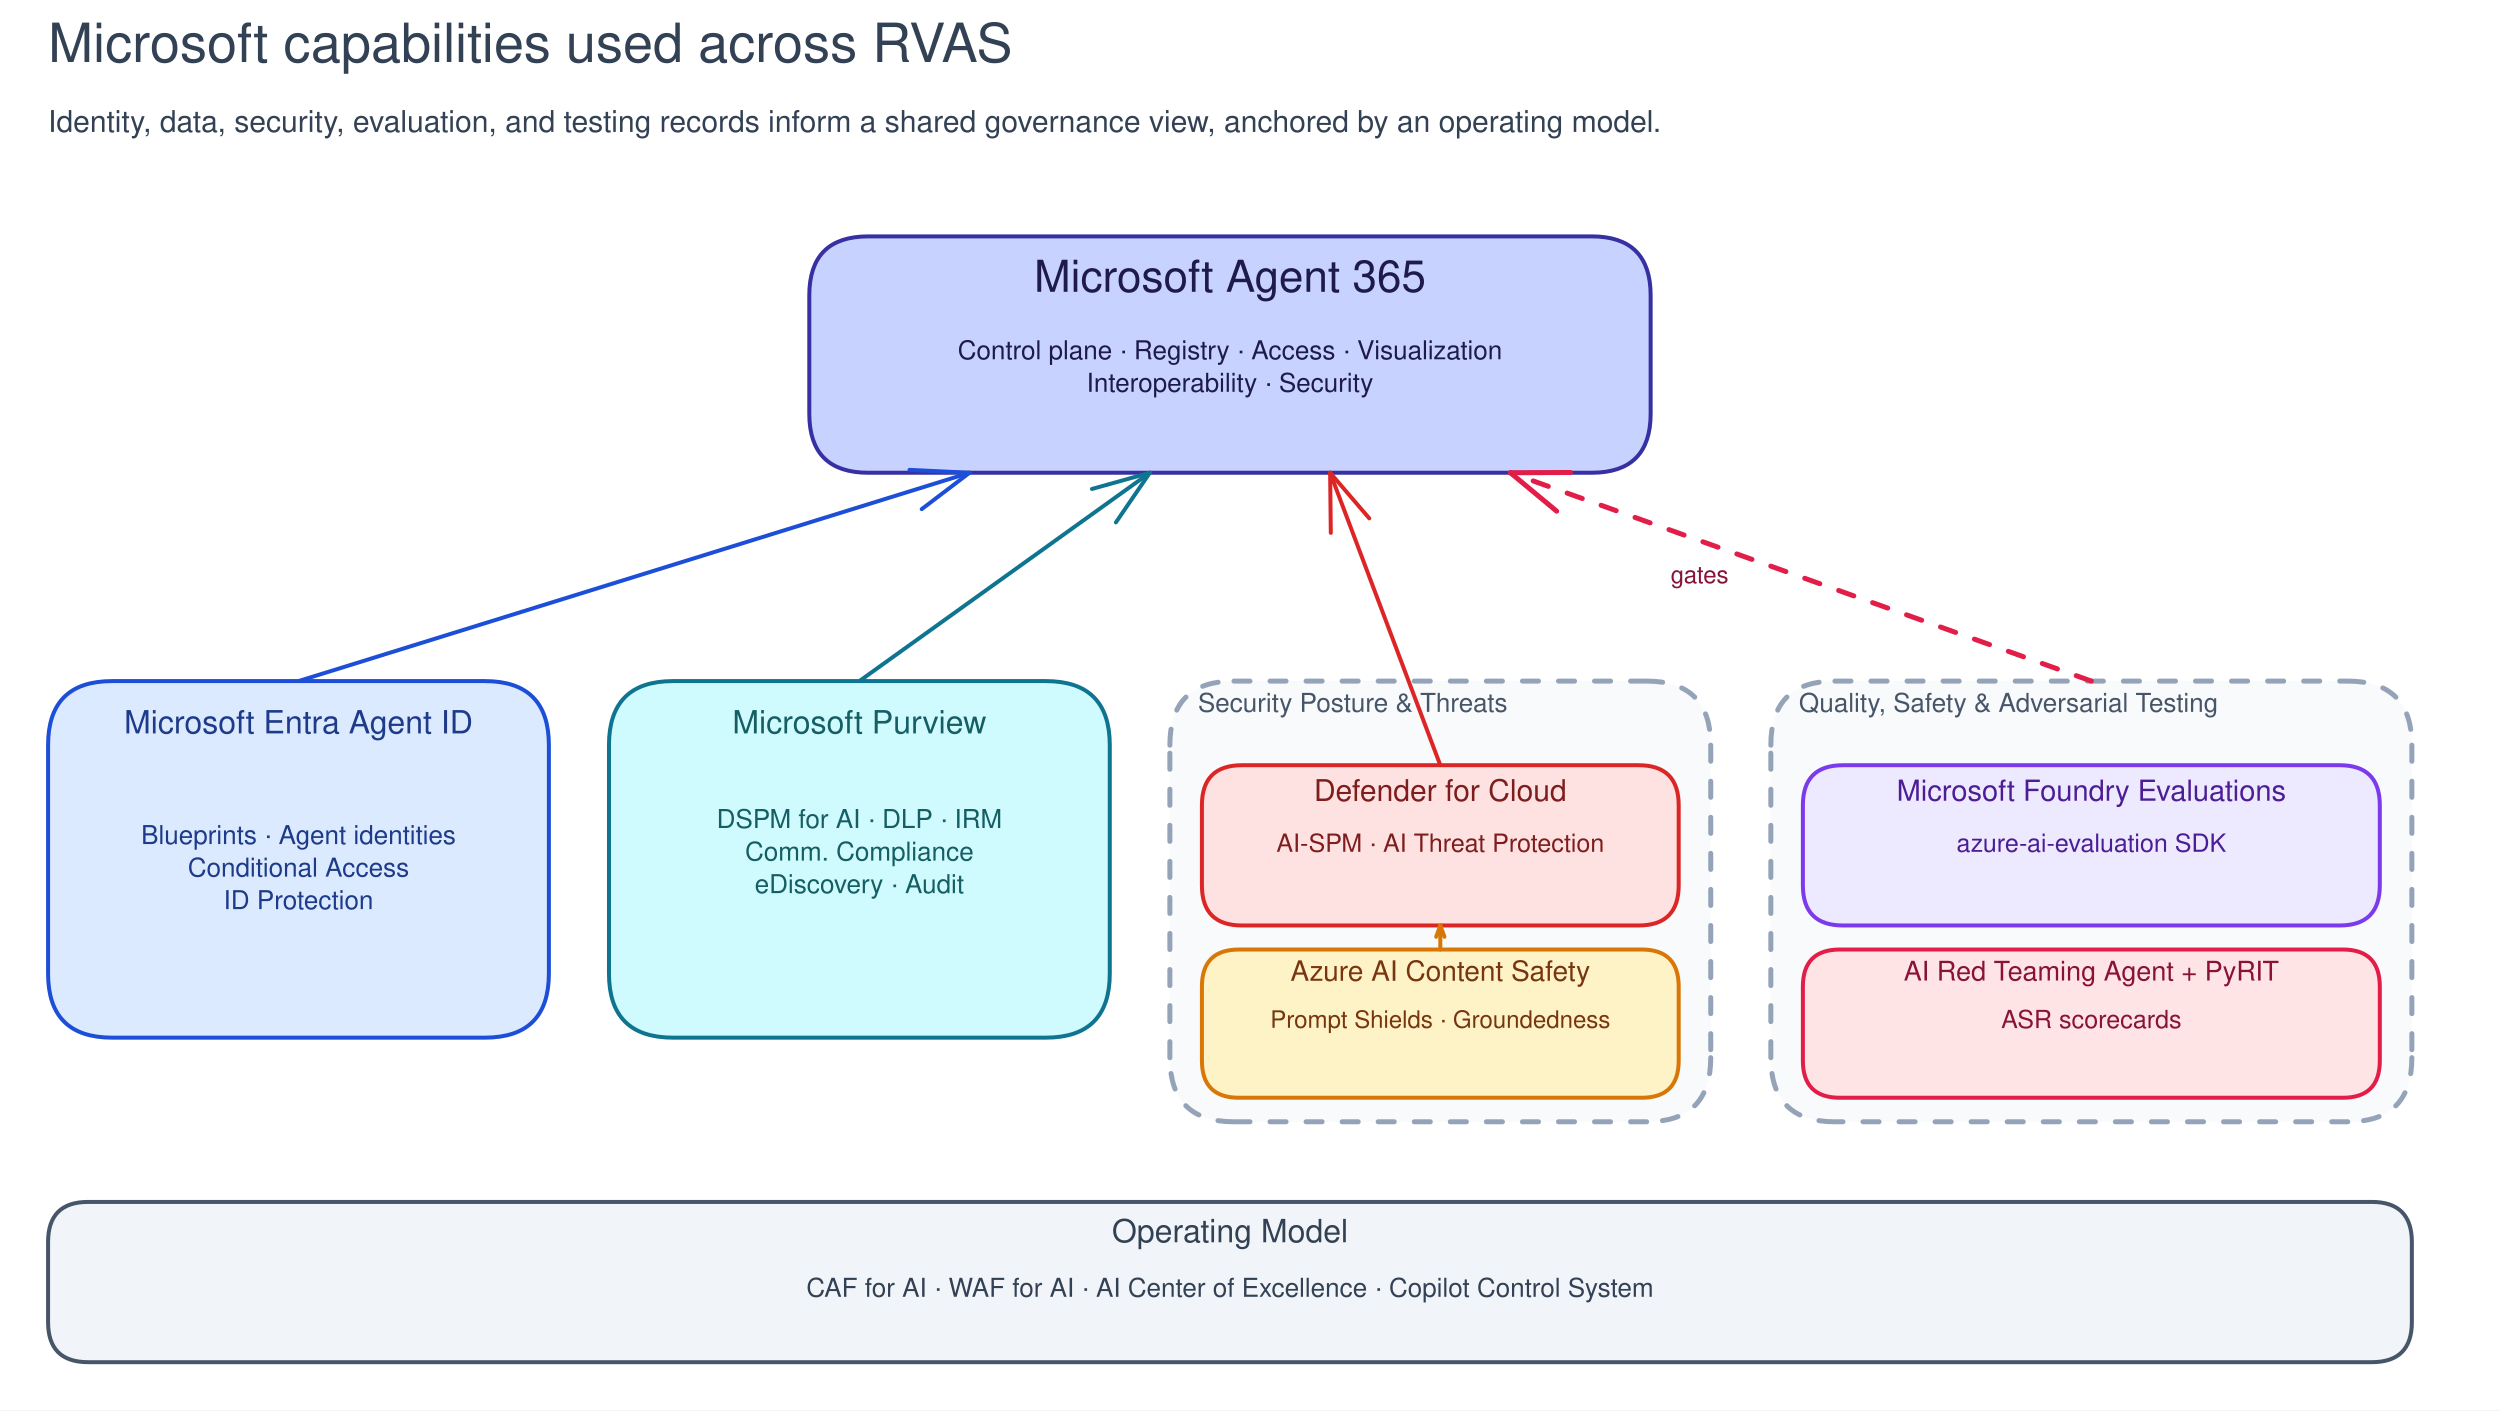
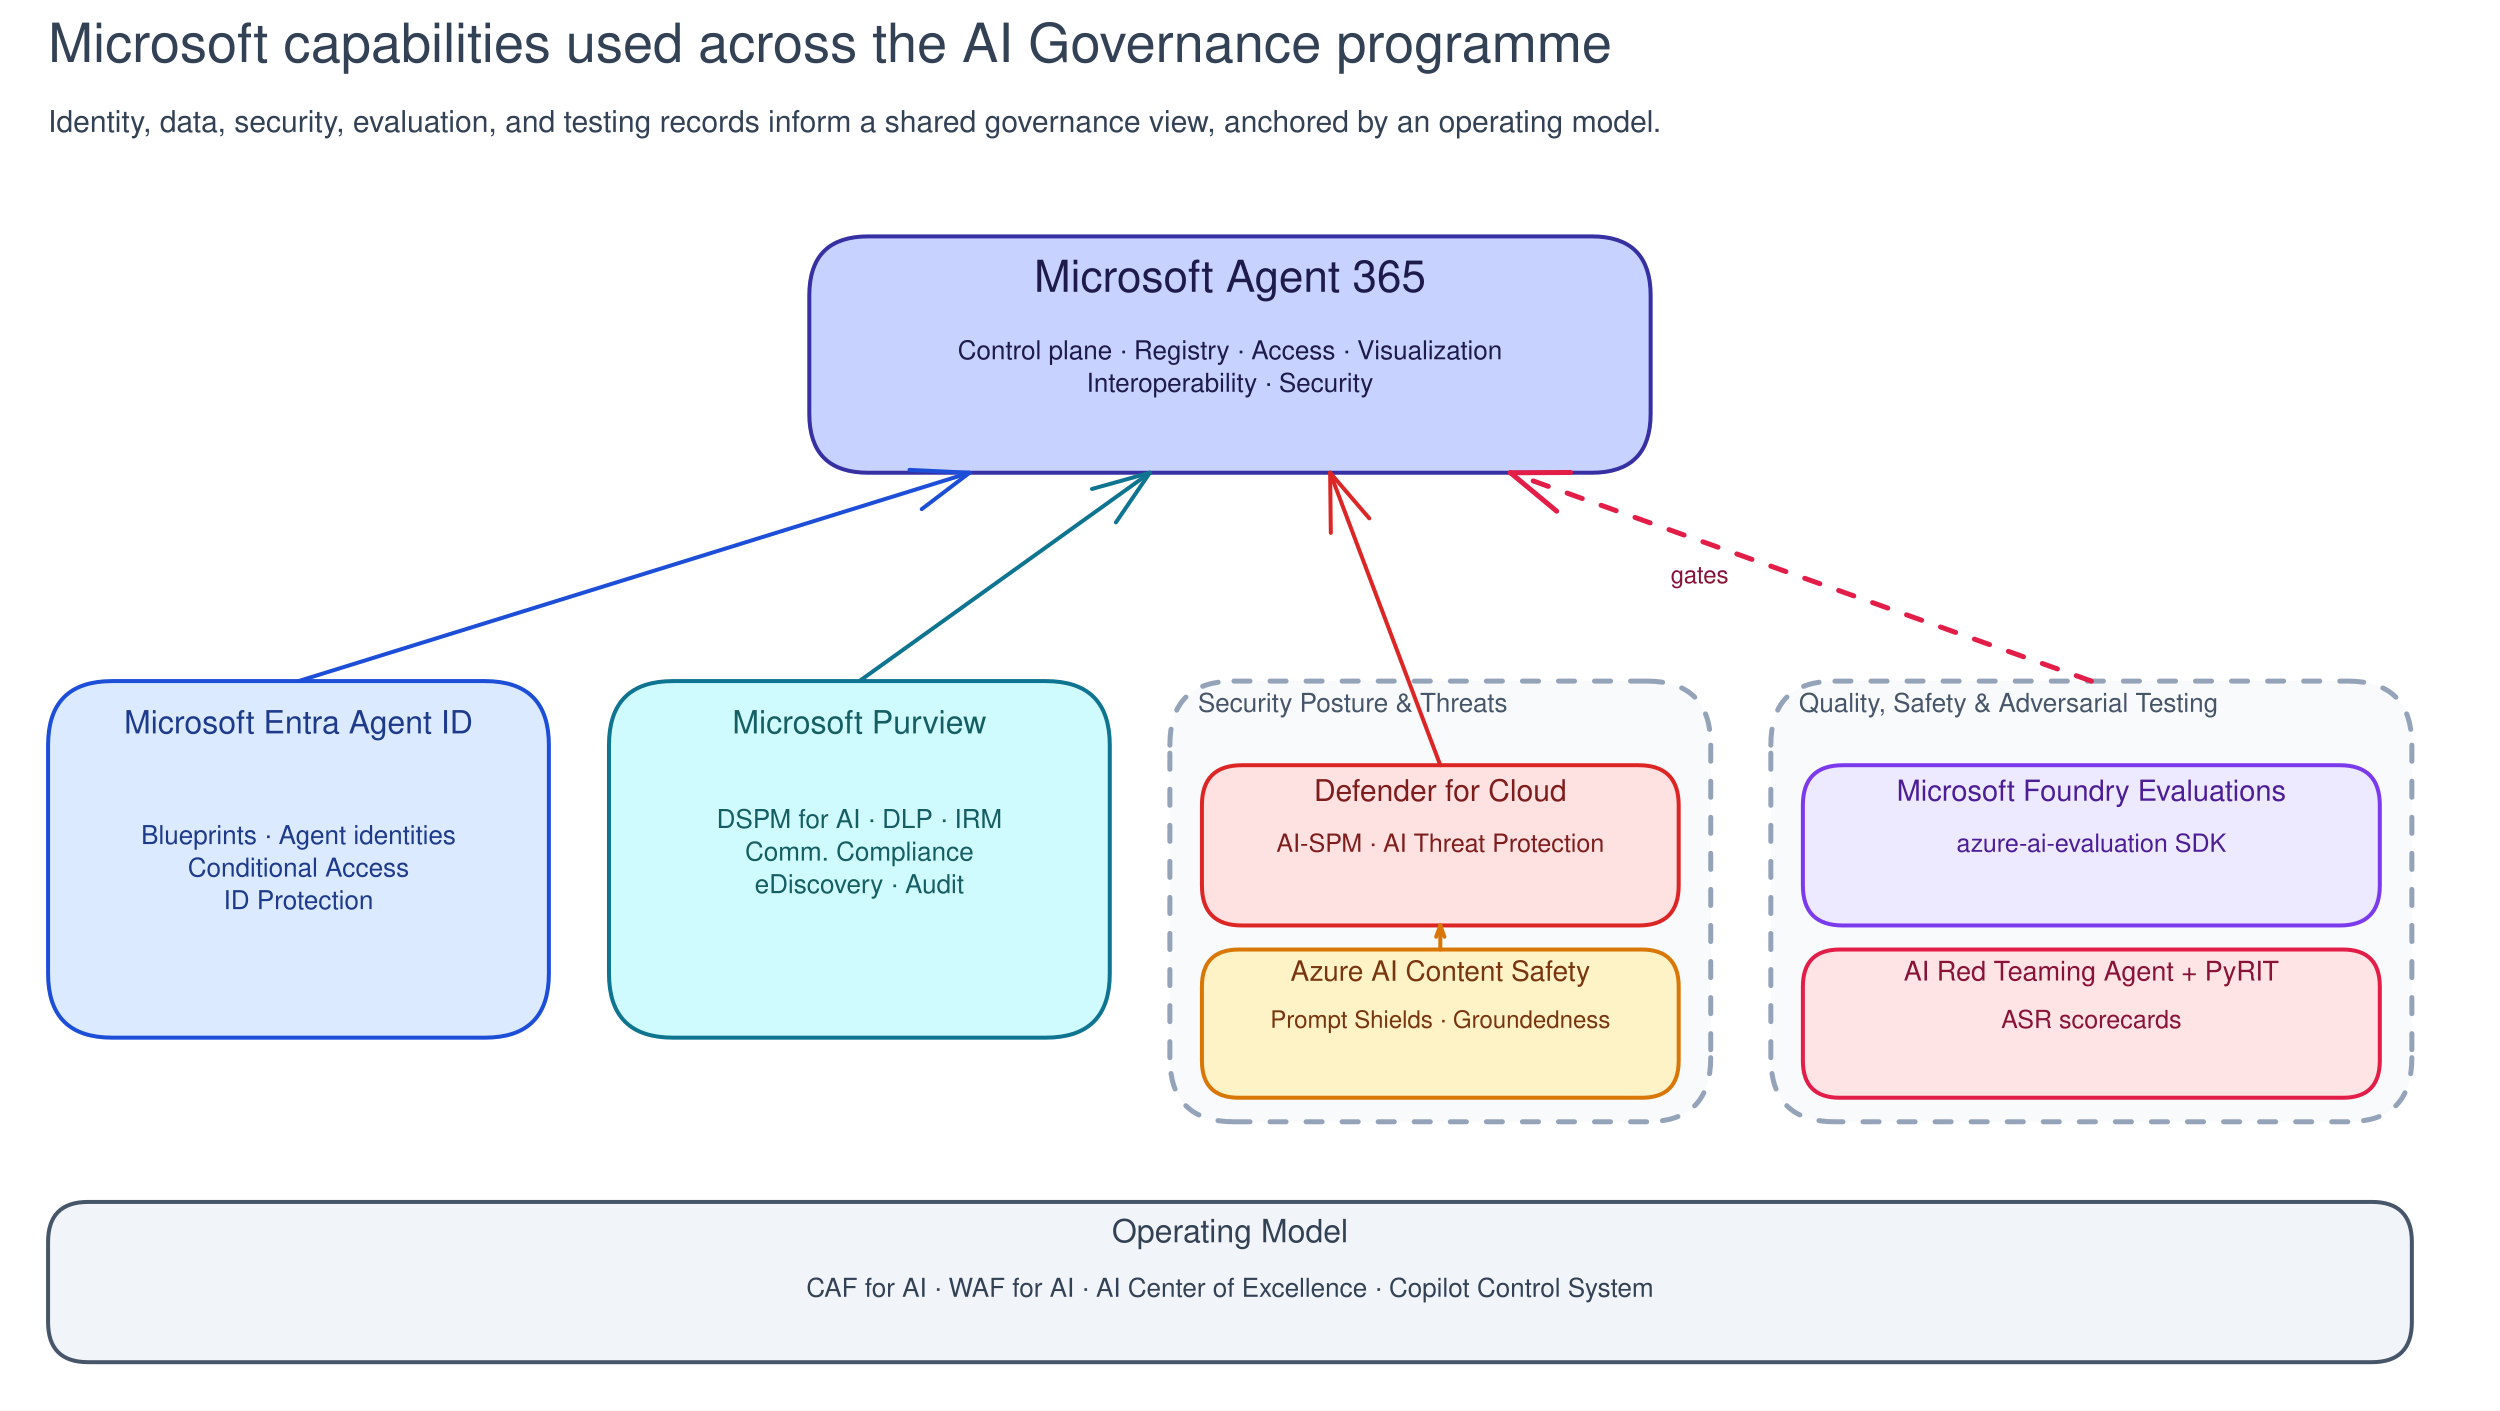
<svg xmlns="http://www.w3.org/2000/svg" version="1.1" viewBox="0 0 1248 704" width="1248" height="704">
  <defs>
    <style class="style-fonts">
      @font-face {
        font-family: "Virgil";
        src: url("https://unpkg.com/@excalidraw/excalidraw@undefined/dist/excalidraw-assets/Virgil.woff2");
      }
      @font-face {
        font-family: "Cascadia";
        src: url("https://unpkg.com/@excalidraw/excalidraw@undefined/dist/excalidraw-assets/Cascadia.woff2");
      }
      @font-face {
        font-family: "Assistant";
        src: url("https://unpkg.com/@excalidraw/excalidraw@undefined/dist/excalidraw-assets/Assistant-Regular.woff2");
      }
    </style>
  </defs>
  <rect x="0" y="0" width="1248" height="704" fill="#ffffff" />
  <g transform="translate(24 24) rotate(0 600 16.875)">
-     <text x="0" y="0" font-family="Helvetica, Segoe UI Emoji" font-size="27px" fill="#334155" text-anchor="start" style="white-space: pre;" direction="ltr" dominant-baseline="text-before-edge">Microsoft capabilities used across RVAS</text>
+     <text x="0" y="0" font-family="Helvetica, Segoe UI Emoji" font-size="27px" fill="#334155" text-anchor="start" style="white-space: pre;" direction="ltr" dominant-baseline="text-before-edge">Microsoft capabilities used across the AI Governance programme</text>
  </g>
  <g transform="translate(24 62) rotate(0 600 9.375)">
    <text x="0" y="0" font-family="Helvetica, Segoe UI Emoji" font-size="15px" fill="#334155" text-anchor="start" style="white-space: pre;" direction="ltr" dominant-baseline="text-before-edge">Identity, data, security, evaluation, and testing records inform a shared governance view, anchored by an operating model.</text>
  </g>
  <g stroke-linecap="round" transform="translate(404 118) rotate(0 210 59)">
    <path d="M29.5 0 C132 0, 234.51 0, 390.5 0 C410.17 0, 420 9.83, 420 29.5 C420 49.76, 420 70.01, 420 88.5 C420 108.17, 410.17 118, 390.5 118 C259.91 118, 129.32 118, 29.5 118 C9.83 118, 0 108.17, 0 88.5 C0 67.62, 0 46.73, 0 29.5 C0 9.83, 9.83 0, 29.5 0" stroke="none" stroke-width="0" fill="#c7d2fe" />
    <path d="M29.5 0 C103.38 0, 177.26 0, 390.5 0 M29.5 0 C142.71 0, 255.92 0, 390.5 0 M390.5 0 C410.17 0, 420 9.83, 420 29.5 M390.5 0 C410.17 0, 420 9.83, 420 29.5 M420 29.5 C420 48.08, 420 66.66, 420 88.5 M420 29.5 C420 50.46, 420 71.43, 420 88.5 M420 88.5 C420 108.17, 410.17 118, 390.5 118 M420 88.5 C420 108.17, 410.17 118, 390.5 118 M390.5 118 C310.71 118, 230.93 118, 29.5 118 M390.5 118 C255.47 118, 120.44 118, 29.5 118 M29.5 118 C9.83 118, 0 108.17, 0 88.5 M29.5 118 C9.83 118, 0 108.17, 0 88.5 M0 88.5 C0 73.89, 0 59.28, 0 29.5 M0 88.5 C0 71.32, 0 54.13, 0 29.5 M0 29.5 C0 9.83, 9.83 0, 29.5 0 M0 29.5 C0 9.83, 9.83 0, 29.5 0" stroke="#3730a3" stroke-width="2" fill="none" />
  </g>
  <g transform="translate(404 140) rotate(0 210 13.75)">
    <text x="210" y="0" font-family="Helvetica, Segoe UI Emoji" font-size="22px" fill="#1e1b4b" text-anchor="middle" style="white-space: pre;" direction="ltr" dominant-baseline="text-before-edge">Microsoft Agent 365</text>
  </g>
  <g transform="translate(404 176) rotate(0 210 16.25)">
    <text x="210" y="0" font-family="Helvetica, Segoe UI Emoji" font-size="13px" fill="#1e1b4b" text-anchor="middle" style="white-space: pre;" direction="ltr" dominant-baseline="text-before-edge">Control plane · Registry · Access · Visualization</text>
    <text x="210" y="16.25" font-family="Helvetica, Segoe UI Emoji" font-size="13px" fill="#1e1b4b" text-anchor="middle" style="white-space: pre;" direction="ltr" dominant-baseline="text-before-edge">Interoperability · Security</text>
  </g>
  <g stroke-linecap="round" transform="translate(24 340) rotate(0 125 89)">
    <path d="M32 0 C103.31 0, 174.62 0, 218 0 C239.33 0, 250 10.67, 250 32 C250 69.71, 250 107.42, 250 146 C250 167.33, 239.33 178, 218 178 C161.92 178, 105.84 178, 32 178 C10.67 178, 0 167.33, 0 146 C0 115.52, 0 85.03, 0 32 C0 10.67, 10.67 0, 32 0" stroke="none" stroke-width="0" fill="#dbeafe" />
    <path d="M32 0 C70.09 0, 108.19 0, 218 0 M32 0 C75.41 0, 118.82 0, 218 0 M218 0 C239.33 0, 250 10.67, 250 32 M218 0 C239.33 0, 250 10.67, 250 32 M250 32 C250 69.33, 250 106.66, 250 146 M250 32 C250 76.3, 250 120.59, 250 146 M250 146 C250 167.33, 239.33 178, 218 178 M250 146 C250 167.33, 239.33 178, 218 178 M218 178 C149.26 178, 80.53 178, 32 178 M218 178 C157.04 178, 96.08 178, 32 178 M32 178 C10.67 178, 0 167.33, 0 146 M32 178 C10.67 178, 0 167.33, 0 146 M0 146 C0 113.4, 0 80.8, 0 32 M0 146 C0 104.29, 0 62.59, 0 32 M0 32 C0 10.67, 10.67 0, 32 0 M0 32 C0 10.67, 10.67 0, 32 0" stroke="#1d4ed8" stroke-width="2" fill="none" />
  </g>
  <g transform="translate(32 362) rotate(0 117 10)">
    <text x="117" y="0" font-family="Helvetica, Segoe UI Emoji" font-size="16px" fill="#1e3a8a" text-anchor="middle" style="white-space: pre;" direction="ltr" dominant-baseline="text-before-edge">Microsoft Entra Agent ID</text>
  </g>
  <g transform="translate(32 418) rotate(0 117 24.375)">
    <text x="117" y="0" font-family="Helvetica, Segoe UI Emoji" font-size="13px" fill="#1e3a8a" text-anchor="middle" style="white-space: pre;" direction="ltr" dominant-baseline="text-before-edge">Blueprints · Agent identities</text>
    <text x="117" y="16.25" font-family="Helvetica, Segoe UI Emoji" font-size="13px" fill="#1e3a8a" text-anchor="middle" style="white-space: pre;" direction="ltr" dominant-baseline="text-before-edge">Conditional Access</text>
    <text x="117" y="32.5" font-family="Helvetica, Segoe UI Emoji" font-size="13px" fill="#1e3a8a" text-anchor="middle" style="white-space: pre;" direction="ltr" dominant-baseline="text-before-edge">ID Protection</text>
  </g>
  <g stroke-linecap="round" transform="translate(304 340) rotate(0 125 89)">
    <path d="M32 0 C84.61 0, 137.22 0, 218 0 C239.33 0, 250 10.67, 250 32 C250 68.28, 250 104.55, 250 146 C250 167.33, 239.33 178, 218 178 C173.12 178, 128.24 178, 32 178 C10.67 178, 0 167.33, 0 146 C0 102.59, 0 59.17, 0 32 C0 10.67, 10.67 0, 32 0" stroke="none" stroke-width="0" fill="#cffafe" />
    <path d="M32 0 C70.12 0, 108.25 0, 218 0 M32 0 C97.69 0, 163.38 0, 218 0 M218 0 C239.33 0, 250 10.67, 250 32 M218 0 C239.33 0, 250 10.67, 250 32 M250 32 C250 70.77, 250 109.53, 250 146 M250 32 C250 57.29, 250 82.58, 250 146 M250 146 C250 167.33, 239.33 178, 218 178 M250 146 C250 167.33, 239.33 178, 218 178 M218 178 C158.84 178, 99.67 178, 32 178 M218 178 C165.65 178, 113.29 178, 32 178 M32 178 C10.67 178, 0 167.33, 0 146 M32 178 C10.67 178, 0 167.33, 0 146 M0 146 C0 109.03, 0 72.06, 0 32 M0 146 C0 118.59, 0 91.18, 0 32 M0 32 C0 10.67, 10.67 0, 32 0 M0 32 C0 10.67, 10.67 0, 32 0" stroke="#0e7490" stroke-width="2" fill="none" />
  </g>
  <g transform="translate(312 362) rotate(0 117 10)">
    <text x="117" y="0" font-family="Helvetica, Segoe UI Emoji" font-size="16px" fill="#155e63" text-anchor="middle" style="white-space: pre;" direction="ltr" dominant-baseline="text-before-edge">Microsoft Purview</text>
  </g>
  <g transform="translate(312 410) rotate(0 117 24.375)">
    <text x="117" y="0" font-family="Helvetica, Segoe UI Emoji" font-size="13px" fill="#155e63" text-anchor="middle" style="white-space: pre;" direction="ltr" dominant-baseline="text-before-edge">DSPM for AI · DLP · IRM</text>
    <text x="117" y="16.25" font-family="Helvetica, Segoe UI Emoji" font-size="13px" fill="#155e63" text-anchor="middle" style="white-space: pre;" direction="ltr" dominant-baseline="text-before-edge">Comm. Compliance</text>
    <text x="117" y="32.5" font-family="Helvetica, Segoe UI Emoji" font-size="13px" fill="#155e63" text-anchor="middle" style="white-space: pre;" direction="ltr" dominant-baseline="text-before-edge">eDiscovery · Audit</text>
  </g>
  <g stroke-linecap="round" transform="translate(584 340) rotate(0 135 110)">
    <path d="M32 0 C86.92 0, 141.85 0, 238 0 C259.33 0, 270 10.67, 270 32 C270 85.09, 270 138.19, 270 188 C270 209.33, 259.33 220, 238 220 C163.3 220, 88.6 220, 32 220 C10.67 220, 0 209.33, 0 188 C0 142.21, 0 96.41, 0 32 C0 10.67, 10.67 0, 32 0" stroke="none" stroke-width="0" fill="#f8fafc" />
    <path d="M32 0 C74.26 0, 116.51 0, 238 0 M238 0 C259.33 0, 270 10.67, 270 32 M270 32 C270 85.22, 270 138.44, 270 188 M270 188 C270 209.33, 259.33 220, 238 220 M238 220 C165.36 220, 92.72 220, 32 220 M32 220 C10.67 220, 0 209.33, 0 188 M0 188 C0 130.1, 0 72.2, 0 32 M0 32 C0 10.67, 10.67 0, 32 0" stroke="#94a3b8" stroke-width="2.5" fill="none" stroke-dasharray="8 10" />
  </g>
  <g transform="translate(598 352) rotate(0 121 8.125)">
    <text x="0" y="0" font-family="Helvetica, Segoe UI Emoji" font-size="13px" fill="#475569" text-anchor="start" style="white-space: pre;" direction="ltr" dominant-baseline="text-before-edge">Security Posture &amp; Threats</text>
  </g>
  <g stroke-linecap="round" transform="translate(600 382) rotate(0 119 40)">
    <path d="M20 0 C59.99 0, 99.99 0, 218 0 C231.33 0, 238 6.67, 238 20 C238 33.53, 238 47.05, 238 60 C238 73.33, 231.33 80, 218 80 C173.47 80, 128.93 80, 20 80 C6.67 80, 0 73.33, 0 60 C0 51.91, 0 43.82, 0 20 C0 6.67, 6.67 0, 20 0" stroke="none" stroke-width="0" fill="#fee2e2" />
    <path d="M20 0 C60.63 0, 101.27 0, 218 0 M20 0 C96.19 0, 172.39 0, 218 0 M218 0 C231.33 0, 238 6.67, 238 20 M218 0 C231.33 0, 238 6.67, 238 20 M238 20 C238 32.81, 238 45.61, 238 60 M238 20 C238 29.4, 238 38.81, 238 60 M238 60 C238 73.33, 231.33 80, 218 80 M238 60 C238 73.33, 231.33 80, 218 80 M218 80 C139.64 80, 61.28 80, 20 80 M218 80 C145.25 80, 72.51 80, 20 80 M20 80 C6.67 80, 0 73.33, 0 60 M20 80 C6.67 80, 0 73.33, 0 60 M0 60 C0 44.58, 0 29.15, 0 20 M0 60 C0 47.21, 0 34.42, 0 20 M0 20 C0 6.67, 6.67 0, 20 0 M0 20 C0 6.67, 6.67 0, 20 0" stroke="#dc2626" stroke-width="2" fill="none" />
  </g>
  <g transform="translate(600 396) rotate(0 119 9.375)">
    <text x="119" y="0" font-family="Helvetica, Segoe UI Emoji" font-size="15px" fill="#7f1d1d" text-anchor="middle" style="white-space: pre;" direction="ltr" dominant-baseline="text-before-edge">Defender for Cloud</text>
  </g>
  <g transform="translate(600 422) rotate(0 119 7.8125)">
    <text x="119" y="0" font-family="Helvetica, Segoe UI Emoji" font-size="12.5px" fill="#7f1d1d" text-anchor="middle" style="white-space: pre;" direction="ltr" dominant-baseline="text-before-edge">AI-SPM · AI Threat Protection</text>
  </g>
  <g stroke-linecap="round" transform="translate(600 474) rotate(0 119 37)">
    <path d="M18.5 0 C79.09 0, 139.68 0, 219.5 0 C231.83 0, 238 6.17, 238 18.5 C238 30.55, 238 42.59, 238 55.5 C238 67.83, 231.83 74, 219.5 74 C146.2 74, 72.9 74, 18.5 74 C6.17 74, 0 67.83, 0 55.5 C0 43.82, 0 32.14, 0 18.5 C0 6.17, 6.17 0, 18.5 0" stroke="none" stroke-width="0" fill="#fef3c7" />
    <path d="M18.5 0 C59.78 0, 101.06 0, 219.5 0 M18.5 0 C79.73 0, 140.95 0, 219.5 0 M219.5 0 C231.83 0, 238 6.17, 238 18.5 M219.5 0 C231.83 0, 238 6.17, 238 18.5 M238 18.5 C238 30.81, 238 43.12, 238 55.5 M238 18.5 C238 28.43, 238 38.36, 238 55.5 M238 55.5 C238 67.83, 231.83 74, 219.5 74 M238 55.5 C238 67.83, 231.83 74, 219.5 74 M219.5 74 C150.3 74, 81.1 74, 18.5 74 M219.5 74 C154.96 74, 90.41 74, 18.5 74 M18.5 74 C6.17 74, 0 67.83, 0 55.5 M18.5 74 C6.17 74, 0 67.83, 0 55.5 M0 55.5 C0 47.21, 0 38.93, 0 18.5 M0 55.5 C0 40.91, 0 26.32, 0 18.5 M0 18.5 C0 6.17, 6.17 0, 18.5 0 M0 18.5 C0 6.17, 6.17 0, 18.5 0" stroke="#d97706" stroke-width="2" fill="none" />
  </g>
  <g transform="translate(600 486) rotate(0 119 8.75)">
    <text x="119" y="0" font-family="Helvetica, Segoe UI Emoji" font-size="14px" fill="#78350f" text-anchor="middle" style="white-space: pre;" direction="ltr" dominant-baseline="text-before-edge">Azure AI Content Safety</text>
  </g>
  <g transform="translate(600 510) rotate(0 119 7.5)">
    <text x="119" y="0" font-family="Helvetica, Segoe UI Emoji" font-size="12px" fill="#78350f" text-anchor="middle" style="white-space: pre;" direction="ltr" dominant-baseline="text-before-edge">Prompt Shields · Groundedness</text>
  </g>
  <g stroke-linecap="round">
    <g transform="translate(719 474) rotate(0 0 -6)">
      <path d="M0 0 C0 -2.47, 0 -4.93, 0 -12 M0 0 C0 -3.94, 0 -7.88, 0 -12" stroke="#d97706" stroke-width="2" fill="none" />
    </g>
    <g transform="translate(719 474) rotate(0 0 -6)">
      <path d="M2.05 -6.36 C1.63 -7.52, 1.21 -8.68, 0 -12 M2.05 -6.36 C1.38 -8.21, 0.7 -10.06, 0 -12" stroke="#d97706" stroke-width="2" fill="none" />
    </g>
    <g transform="translate(719 474) rotate(0 0 -6)">
      <path d="M-2.05 -6.36 C-1.63 -7.52, -1.21 -8.68, 0 -12 M-2.05 -6.36 C-1.38 -8.21, -0.7 -10.06, 0 -12" stroke="#d97706" stroke-width="2" fill="none" />
    </g>
  </g>
  <mask />
  <g stroke-linecap="round" transform="translate(884 340) rotate(0 160 110)">
    <path d="M32 0 C111.93 0, 191.86 0, 288 0 C309.33 0, 320 10.67, 320 32 C320 64.94, 320 97.88, 320 188 C320 209.33, 309.33 220, 288 220 C216.93 220, 145.87 220, 32 220 C10.67 220, 0 209.33, 0 188 C0 142.92, 0 97.83, 0 32 C0 10.67, 10.67 0, 32 0" stroke="none" stroke-width="0" fill="#f8fafc" />
    <path d="M32 0 C84.63 0, 137.27 0, 288 0 M288 0 C309.33 0, 320 10.67, 320 32 M320 32 C320 91.76, 320 151.53, 320 188 M320 188 C320 209.33, 309.33 220, 288 220 M288 220 C188.06 220, 88.13 220, 32 220 M32 220 C10.67 220, 0 209.33, 0 188 M0 188 C0 132.98, 0 77.95, 0 32 M0 32 C0 10.67, 10.67 0, 32 0" stroke="#94a3b8" stroke-width="2.5" fill="none" stroke-dasharray="8 10" />
  </g>
  <g transform="translate(898 352) rotate(0 146 8.125)">
    <text x="0" y="0" font-family="Helvetica, Segoe UI Emoji" font-size="13px" fill="#475569" text-anchor="start" style="white-space: pre;" direction="ltr" dominant-baseline="text-before-edge">Quality, Safety &amp; Adversarial Testing</text>
  </g>
  <g stroke-linecap="round" transform="translate(900 382) rotate(0 144 40)">
    <path d="M20 0 C94.49 0, 168.98 0, 268 0 C281.33 0, 288 6.67, 288 20 C288 32.02, 288 44.04, 288 60 C288 73.33, 281.33 80, 268 80 C207.43 80, 146.86 80, 20 80 C6.67 80, 0 73.33, 0 60 C0 46.3, 0 32.6, 0 20 C0 6.67, 6.67 0, 20 0" stroke="none" stroke-width="0" fill="#ede9fe" />
    <path d="M20 0 C71.01 0, 122.02 0, 268 0 M20 0 C105.35 0, 190.71 0, 268 0 M268 0 C281.33 0, 288 6.67, 288 20 M268 0 C281.33 0, 288 6.67, 288 20 M288 20 C288 34.32, 288 48.63, 288 60 M288 20 C288 33.4, 288 46.79, 288 60 M288 60 C288 73.33, 281.33 80, 268 80 M288 60 C288 73.33, 281.33 80, 268 80 M268 80 C208.14 80, 148.29 80, 20 80 M268 80 C211.32 80, 154.64 80, 20 80 M20 80 C6.67 80, 0 73.33, 0 60 M20 80 C6.67 80, 0 73.33, 0 60 M0 60 C0 47.98, 0 35.95, 0 20 M0 60 C0 46.26, 0 32.52, 0 20 M0 20 C0 6.67, 6.67 0, 20 0 M0 20 C0 6.67, 6.67 0, 20 0" stroke="#7c3aed" stroke-width="2" fill="none" />
  </g>
  <g transform="translate(900 396) rotate(0 144 9.0625)">
    <text x="144" y="0" font-family="Helvetica, Segoe UI Emoji" font-size="14.5px" fill="#4c1d95" text-anchor="middle" style="white-space: pre;" direction="ltr" dominant-baseline="text-before-edge">Microsoft Foundry Evaluations</text>
  </g>
  <g transform="translate(900 422) rotate(0 144 7.8125)">
    <text x="144" y="0" font-family="Helvetica, Segoe UI Emoji" font-size="12.5px" fill="#4c1d95" text-anchor="middle" style="white-space: pre;" direction="ltr" dominant-baseline="text-before-edge">azure-ai-evaluation SDK</text>
  </g>
  <g stroke-linecap="round" transform="translate(900 474) rotate(0 144 37)">
    <path d="M18.5 0 C118.85 0, 219.21 0, 269.5 0 C281.83 0, 288 6.17, 288 18.5 C288 29.15, 288 39.81, 288 55.5 C288 67.83, 281.83 74, 269.5 74 C173.12 74, 76.74 74, 18.5 74 C6.17 74, 0 67.83, 0 55.5 C0 46.03, 0 36.56, 0 18.5 C0 6.17, 6.17 0, 18.5 0" stroke="none" stroke-width="0" fill="#ffe4e6" />
    <path d="M18.5 0 C70.17 0, 121.84 0, 269.5 0 M18.5 0 C84.75 0, 151.01 0, 269.5 0 M269.5 0 C281.83 0, 288 6.17, 288 18.5 M269.5 0 C281.83 0, 288 6.17, 288 18.5 M288 18.5 C288 32.21, 288 45.92, 288 55.5 M288 18.5 C288 32.12, 288 45.74, 288 55.5 M288 55.5 C288 67.83, 281.83 74, 269.5 74 M288 55.5 C288 67.83, 281.83 74, 269.5 74 M269.5 74 C171.64 74, 73.77 74, 18.5 74 M269.5 74 C173.56 74, 77.61 74, 18.5 74 M18.5 74 C6.17 74, 0 67.83, 0 55.5 M18.5 74 C6.17 74, 0 67.83, 0 55.5 M0 55.5 C0 42.96, 0 30.42, 0 18.5 M0 55.5 C0 47.43, 0 39.36, 0 18.5 M0 18.5 C0 6.17, 6.17 0, 18.5 0 M0 18.5 C0 6.17, 6.17 0, 18.5 0" stroke="#e11d48" stroke-width="2" fill="none" />
  </g>
  <g transform="translate(900 486) rotate(0 144 8.4375)">
    <text x="144" y="0" font-family="Helvetica, Segoe UI Emoji" font-size="13.5px" fill="#881337" text-anchor="middle" style="white-space: pre;" direction="ltr" dominant-baseline="text-before-edge">AI Red Teaming Agent + PyRIT</text>
  </g>
  <g transform="translate(900 510) rotate(0 144 7.8125)">
    <text x="144" y="0" font-family="Helvetica, Segoe UI Emoji" font-size="12.5px" fill="#881337" text-anchor="middle" style="white-space: pre;" direction="ltr" dominant-baseline="text-before-edge">ASR scorecards</text>
  </g>
  <g stroke-linecap="round">
    <g transform="translate(149 340) rotate(0 167.5 -52)">
      <path d="M0 0 C69.02 -21.43, 138.05 -42.86, 335 -104 M0 0 C96.38 -29.92, 192.76 -59.84, 335 -104" stroke="#1d4ed8" stroke-width="2" fill="none" />
    </g>
    <g transform="translate(149 340) rotate(0 167.5 -52)">
      <path d="M311.12 -85.84 C316.04 -89.58, 320.96 -93.32, 335 -104 M311.12 -85.84 C317.99 -91.07, 324.86 -96.29, 335 -104" stroke="#1d4ed8" stroke-width="2" fill="none" />
    </g>
    <g transform="translate(149 340) rotate(0 167.5 -52)">
      <path d="M305.03 -105.44 C311.21 -105.14, 317.38 -104.85, 335 -104 M305.03 -105.44 C313.66 -105.03, 322.28 -104.61, 335 -104" stroke="#1d4ed8" stroke-width="2" fill="none" />
    </g>
  </g>
  <mask />
  <g stroke-linecap="round">
    <g transform="translate(429 340) rotate(0 72.5 -52)">
      <path d="M0 0 C29.88 -21.43, 59.77 -42.87, 145 -104 M0 0 C42.86 -30.74, 85.73 -61.49, 145 -104" stroke="#0e7490" stroke-width="2" fill="none" />
    </g>
    <g transform="translate(429 340) rotate(0 72.5 -52)">
      <path d="M128.07 -79.23 C131.56 -84.34, 135.05 -89.44, 145 -104 M128.07 -79.23 C133.08 -86.55, 138.08 -93.88, 145 -104" stroke="#0e7490" stroke-width="2" fill="none" />
    </g>
    <g transform="translate(429 340) rotate(0 72.5 -52)">
      <path d="M116.11 -95.91 C122.07 -97.58, 128.02 -99.24, 145 -104 M116.11 -95.91 C124.65 -98.3, 133.19 -100.69, 145 -104" stroke="#0e7490" stroke-width="2" fill="none" />
    </g>
  </g>
  <mask />
  <g stroke-linecap="round">
    <g transform="translate(719 382) rotate(0 -27.5 -73)">
      <path d="M0 0 C-11.34 -30.1, -22.68 -60.2, -55 -146 M0 0 C-16.69 -44.31, -33.39 -88.63, -55 -146" stroke="#dc2626" stroke-width="2" fill="none" />
    </g>
    <g transform="translate(719 382) rotate(0 -27.5 -73)">
      <path d="M-35.46 -123.24 C-39.49 -127.93, -43.52 -132.62, -55 -146 M-35.46 -123.24 C-41.39 -130.15, -47.32 -137.05, -55 -146" stroke="#dc2626" stroke-width="2" fill="none" />
    </g>
    <g transform="translate(719 382) rotate(0 -27.5 -73)">
      <path d="M-54.66 -116 C-54.73 -122.19, -54.8 -128.37, -55 -146 M-54.66 -116 C-54.77 -125.11, -54.87 -134.21, -55 -146" stroke="#dc2626" stroke-width="2" fill="none" />
    </g>
  </g>
  <mask />
  <g stroke-linecap="round">
    <g transform="translate(1044 340) rotate(0 -145 -52)">
      <path d="M0 0 C-59.81 -21.45, -119.61 -42.9, -290 -104" stroke="#e11d48" stroke-width="2.5" fill="none" stroke-dasharray="8 10" />
    </g>
    <g transform="translate(1044 340) rotate(0 -145 -52)">
      <path d="M-260 -104.14 C-266.19 -104.11, -272.37 -104.08, -290 -104" stroke="#e11d48" stroke-width="2.5" fill="none" />
    </g>
    <g transform="translate(1044 340) rotate(0 -145 -52)">
      <path d="M-266.93 -84.83 C-271.69 -88.78, -276.44 -92.73, -290 -104" stroke="#e11d48" stroke-width="2.5" fill="none" />
    </g>
  </g>
  <mask />
  <g transform="translate(834 288) rotate(0 45 7.5)">
    <text x="0" y="0" font-family="Helvetica, Segoe UI Emoji" font-size="12px" fill="#881337" text-anchor="start" style="white-space: pre;" direction="ltr" dominant-baseline="text-before-edge">gates</text>
  </g>
  <g stroke-linecap="round" transform="translate(24 600) rotate(0 590 40)">
    <path d="M20 0 C359.93 0, 699.86 0, 1160 0 C1173.33 0, 1180 6.67, 1180 20 C1180 30.01, 1180 40.03, 1180 60 C1180 73.33, 1173.33 80, 1160 80 C928.24 80, 696.47 80, 20 80 C6.67 80, 0 73.33, 0 60 C0 44.15, 0 28.3, 0 20 C0 6.67, 6.67 0, 20 0" stroke="none" stroke-width="0" fill="#f1f5f9" />
    <path d="M20 0 C255.21 0, 490.41 0, 1160 0 M20 0 C274.57 0, 529.14 0, 1160 0 M1160 0 C1173.33 0, 1180 6.67, 1180 20 M1160 0 C1173.33 0, 1180 6.67, 1180 20 M1180 20 C1180 28.33, 1180 36.66, 1180 60 M1180 20 C1180 30.72, 1180 41.44, 1180 60 M1180 60 C1180 73.33, 1173.33 80, 1160 80 M1180 60 C1180 73.33, 1173.33 80, 1160 80 M1160 80 C891.53 80, 623.06 80, 20 80 M1160 80 C882.54 80, 605.08 80, 20 80 M20 80 C6.67 80, 0 73.33, 0 60 M20 80 C6.67 80, 0 73.33, 0 60 M0 60 C0 49.84, 0 39.69, 0 20 M0 60 C0 50.33, 0 40.65, 0 20 M0 20 C0 6.67, 6.67 0, 20 0 M0 20 C0 6.67, 6.67 0, 20 0" stroke="#475569" stroke-width="2" fill="none" />
  </g>
  <g transform="translate(24 616) rotate(0 590 10)">
    <text x="590" y="0" font-family="Helvetica, Segoe UI Emoji" font-size="16px" fill="#334155" text-anchor="middle" style="white-space: pre;" direction="ltr" dominant-baseline="text-before-edge">Operating Model</text>
  </g>
  <g transform="translate(24 644) rotate(0 590 8.125)">
    <text x="590" y="0" font-family="Helvetica, Segoe UI Emoji" font-size="13px" fill="#334155" text-anchor="middle" style="white-space: pre;" direction="ltr" dominant-baseline="text-before-edge">CAF for AI · WAF for AI · AI Center of Excellence · Copilot Control System</text>
  </g>
</svg>
